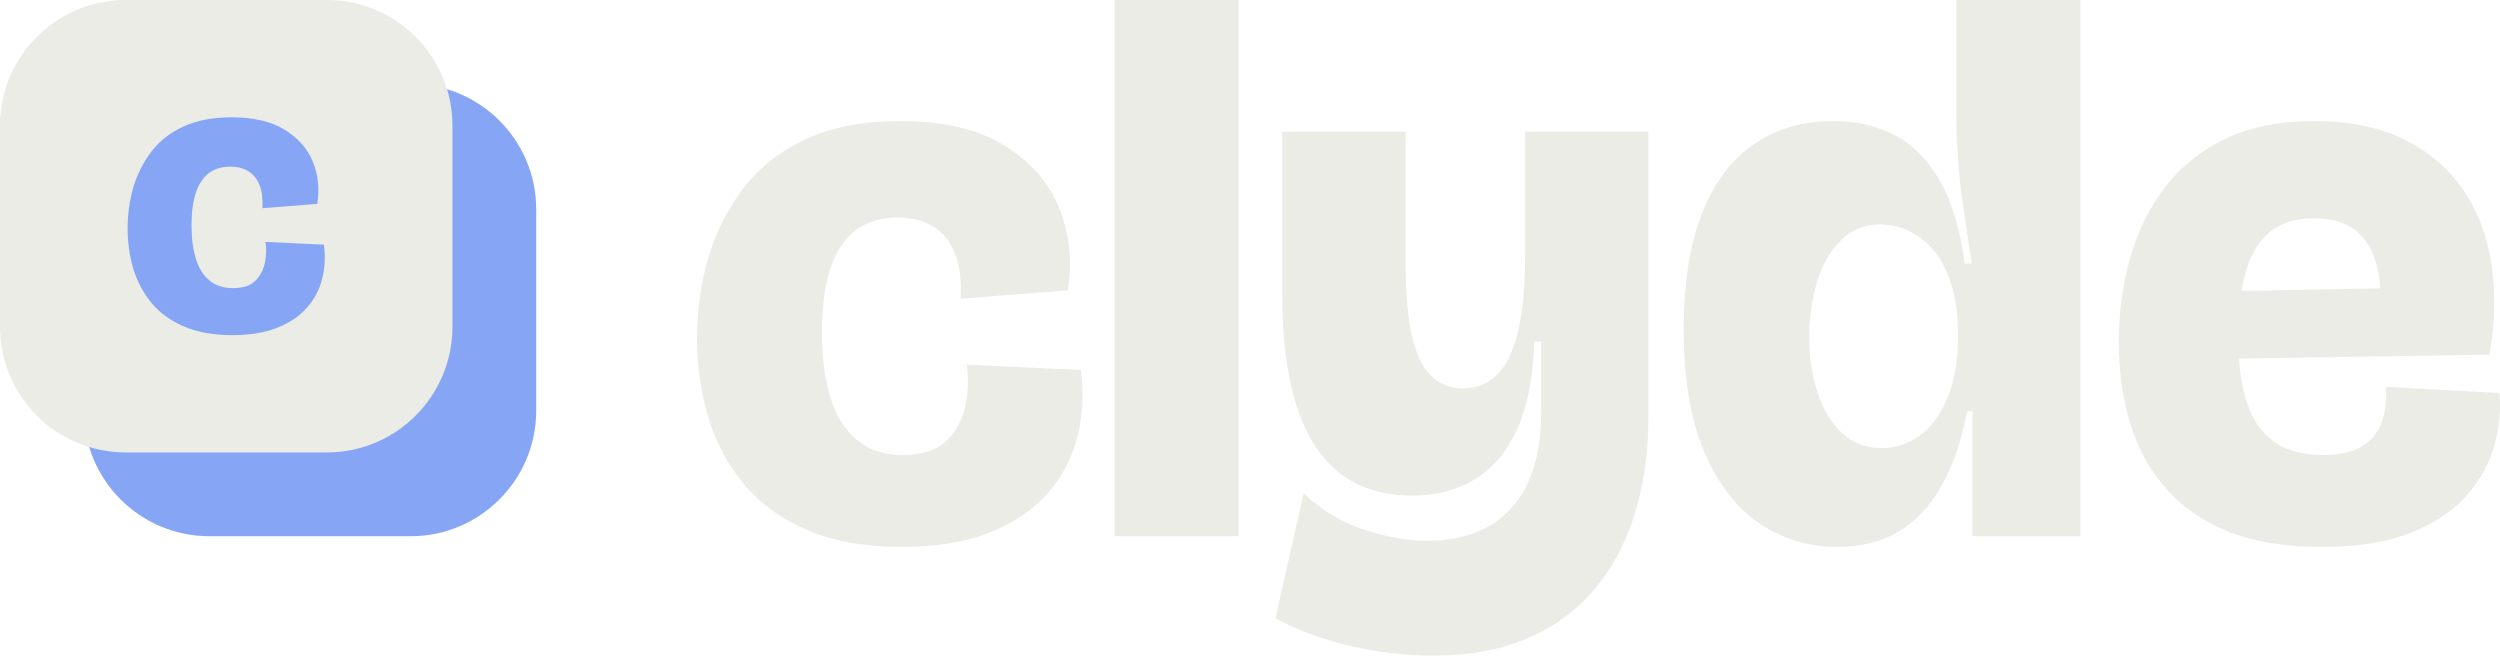
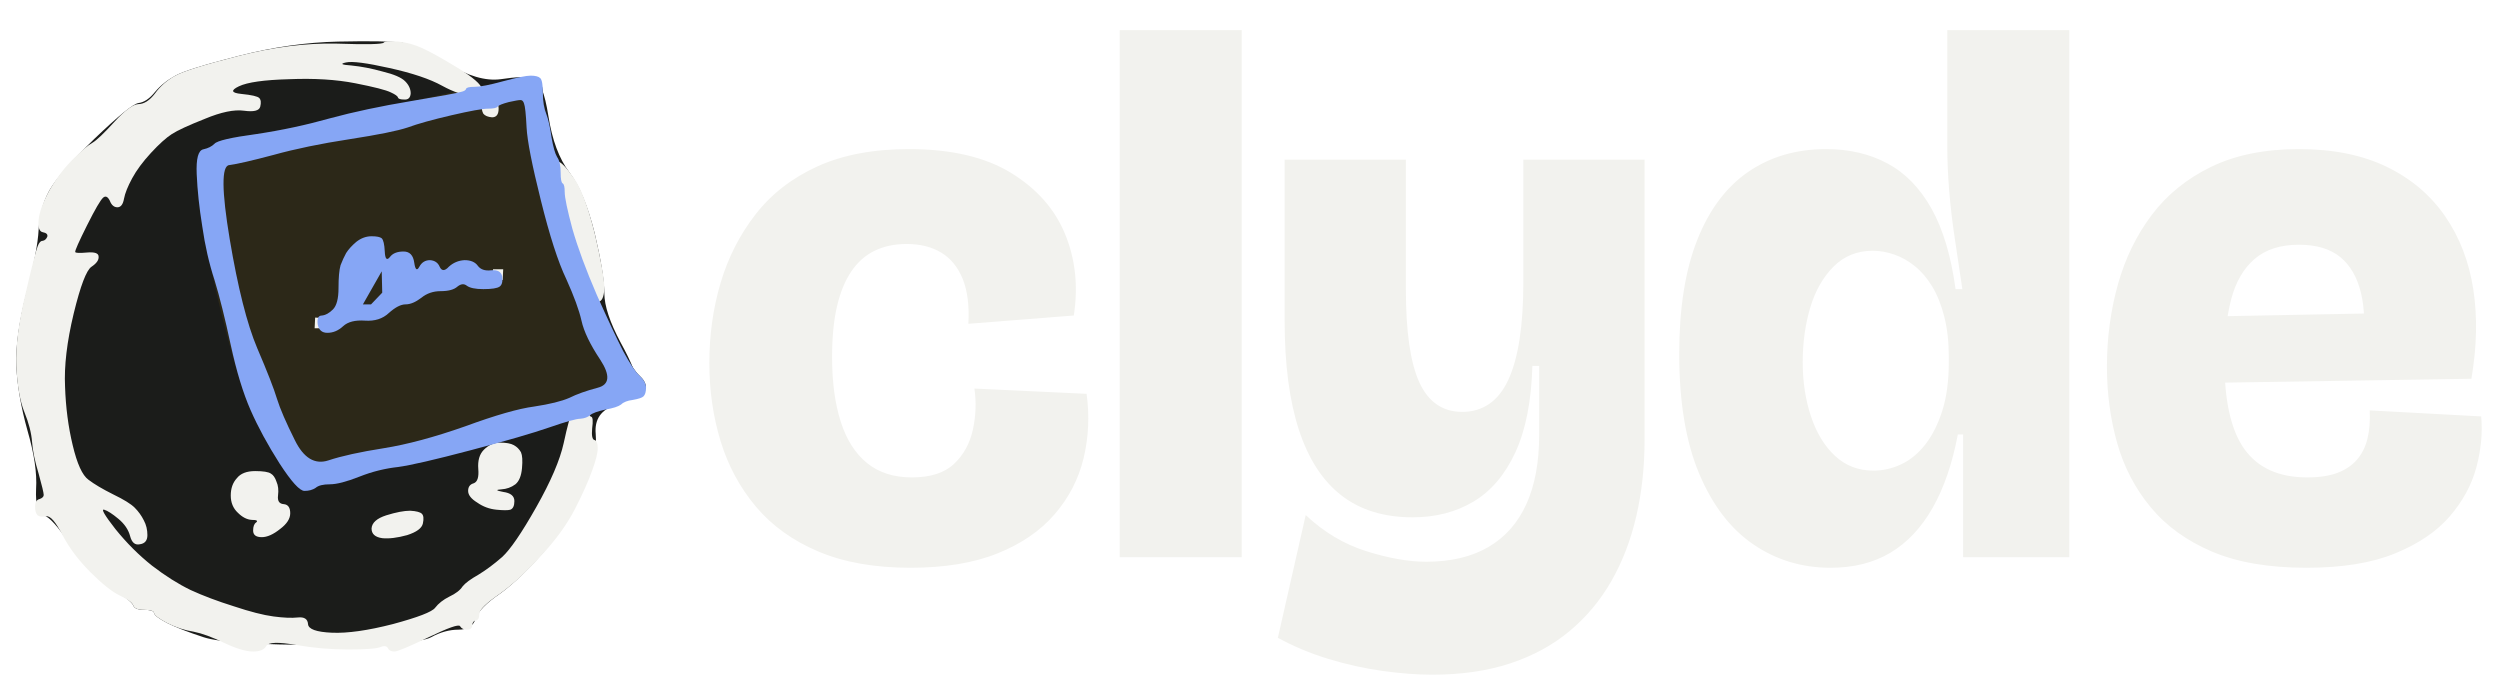
- <svg xmlns="http://www.w3.org/2000/svg" viewBox="0 -70.0 326.37 85.6">
-   <g transform="translate(0 -70.0) scale(1.0938)">
-     <path d="M25 10H49A15 15 0 0 1 64 25V49A15 15 0 0 1 49 64H25A15 15 0 0 1 10 49V25A15 15 0 0 1 25 10Z" fill="#86a6f5" />
-     <path d="M15 0H39A15 15 0 0 1 54 15V39A15 15 0 0 1 39 54H15A15 15 0 0 1 0 39V15A15 15 0 0 1 15 0ZM27.72 40Q24.4 40 22.01 38.99Q19.63 37.99 18.13 36.21Q16.64 34.44 15.93 32.14Q15.23 29.85 15.23 27.28Q15.23 24.66 15.93 22.3Q16.64 19.94 18.11 18.04Q19.58 16.15 21.94 15.08Q24.31 14 27.63 14Q31.55 14 33.96 15.47Q36.37 16.95 37.33 19.28Q38.29 21.62 37.87 24.33L31.32 24.85Q31.41 23.17 30.97 22.07Q30.52 20.97 29.64 20.43Q28.75 19.89 27.49 19.89Q26.36 19.89 25.5 20.31Q24.63 20.73 24.05 21.6Q23.46 22.46 23.16 23.77Q22.86 25.08 22.86 26.91Q22.86 29.24 23.39 30.93Q23.93 32.61 25.03 33.5Q26.13 34.39 27.81 34.39Q29.54 34.39 30.43 33.55Q31.32 32.71 31.6 31.42Q31.88 30.13 31.69 28.87L38.66 29.2Q38.94 31.26 38.47 33.2Q38.01 35.14 36.67 36.68Q35.34 38.22 33.12 39.11Q30.9 40 27.72 40Z" fill="#ecece6" fill-rule="evenodd" />
+ <svg xmlns="http://www.w3.org/2000/svg" viewBox="0 -74 332 92">
+   <g transform="translate(0 -73) scale(0.675)">
+     <path d="M66.5 6.7Q75.8 6.5 79 6.9Q82.1 7.4 88 11Q94 14.7 98.5 14.1Q103.1 13.4 104.9 13.9Q106.8 14.4 107.9 21.4Q109 28.4 112 32.4Q115 36.4 117 44.4Q118.9 52.5 118.9 56.2Q118.9 59.9 122.1 65.9Q125.4 71.9 125.4 74.3Q125.4 76.8 121.1 78.2Q116.8 79.6 117.2 83.9Q117.6 88.1 114.8 94.6Q112 101.1 107.2 106.8Q102.4 112.4 98.4 115.3Q94.3 118.1 93.6 120.2Q92.9 122.4 90.2 122.4Q87.5 122.4 84.8 123.9Q82 125.4 63.4 125.4Q44.7 125.4 40.1 123.9Q35.5 122.4 32.9 121.1Q30.4 119.8 30.3 119.1Q30.2 118.5 28.3 118.5Q26.5 118.5 26.2 117.6Q25.9 116.8 21.6 113.9Q17.3 111.1 13.8 105.7Q10.3 100.4 8.6 99.9Q6.9 99.4 7.1 94.7Q7.4 90.1 5.4 83.2Q3.5 76.4 3.2 70.5Q3 64.6 5.2 56.2Q7.4 47.8 7.6 43.7Q7.8 39.5 9.7 36Q11.7 32.5 18.6 25.8Q25.6 19.1 27.2 18.8Q28.9 18.6 30.5 16.6Q32.1 14.7 34.5 13.4Q36.8 12.1 47 9.5Q57.2 6.9 66.5 6.7Z" fill="#1b1c1a" fill-rule="evenodd" />
+     <path d="M80.4 18.6Q103.1 13.4 104.9 13.9Q106.8 14.4 106.8 16.8Q106.8 19.3 110.5 34.2Q114.2 49.1 117.4 56.5Q120.7 63.9 122.6 67.6Q124.6 71.3 125.8 72.4Q127.1 73.6 127.1 74.8Q127.1 76 115.1 80.2Q103.2 84.3 80.8 89.7Q58.5 95.1 55 89.7Q51.5 84.2 49.3 79.2Q47.1 74.2 43.9 61.5Q40.6 48.7 39.6 38.4Q38.5 28.2 40 27.9Q41.4 27.6 42.2 26.8Q43 25.9 50.4 24.9Q57.8 23.8 80.4 18.6Z" fill="#2c2818" fill-rule="evenodd" />
+     <path d="M75.5 6.9Q75.8 6.5 78.3 6.7Q80.7 6.9 83.1 8Q85.5 9.1 90.1 11.9Q94.6 14.7 94.8 16Q95.1 17.3 92.8 17.3Q90.5 17.3 87 15.4Q83.4 13.4 76.6 11.9Q69.9 10.4 68.1 10.8Q66.2 11.2 69.1 11.4Q72.1 11.7 75.3 12.6Q78.6 13.4 79.7 14.5Q80.8 15.6 80.8 16.9Q80.7 18.2 79.5 18.1Q78.4 18.1 78.3 17.7Q78.2 17.3 76.9 16.7Q75.5 16 69.9 14.9Q64.3 13.8 56.9 14.1Q49.5 14.3 47 15.5Q44.5 16.7 47.5 17Q50.5 17.3 51 17.8Q51.5 18.3 51.2 19.5Q50.9 20.7 48 20.3Q45.1 19.9 40.3 21.9Q35.5 23.8 33.8 24.9Q32.1 26 29.7 28.6Q27.3 31.2 26 33.6Q24.7 36 24.4 37.6Q24.1 39.3 23.1 39.3Q22.1 39.3 21.6 38Q21 36.8 20.3 37.4Q19.5 38.1 17.1 42.9Q14.7 47.7 14.8 48.1Q14.9 48.4 17.1 48.2Q19.4 48 19.4 49Q19.5 50 18 51Q16.5 52 14.5 60.2Q12.5 68.5 12.8 74.6Q13 80.7 14.3 86.1Q15.6 91.6 17.4 92.9Q19.1 94.2 22.3 95.8Q25.4 97.3 26.5 98.4Q27.6 99.5 28.3 100.9Q29 102.2 29 103.8Q29 105.4 27.5 105.6Q26.1 105.9 25.6 104Q25.1 102.1 23.3 100.6Q21.5 99.1 20.5 98.8Q19.5 98.5 22.7 102.6Q26 106.7 29.9 109.8Q33.8 112.8 37.5 114.6Q41.2 116.3 46 117.8Q50.8 119.4 53.8 119.8Q56.8 120.2 58.6 120Q60.5 119.8 60.6 121.3Q60.7 122.8 65.3 123Q69.9 123.2 77.3 121.3Q84.7 119.3 85.6 118.1Q86.6 116.8 88.4 115.9Q90.3 115 91 113.9Q91.8 112.9 94.1 111.6Q96.4 110.2 98.8 108.1Q101.2 105.9 105.5 98.3Q109.8 90.7 110.9 85.7Q112 80.6 112.5 79.9Q112.9 79.2 114.4 79Q115.9 78.8 115.9 79.6Q115.9 80.4 116.3 80.5Q116.8 80.6 116.5 82.8Q116.3 85 117 85.1Q117.6 85.3 117.6 86.7Q117.6 88.1 116.5 91.1Q115.4 94.2 113.1 98.7Q110.7 103.3 106.5 107.8Q102.4 112.4 98.4 115.3Q94.3 118.1 94.3 119.3Q94.3 120.5 93.6 120.6Q93 120.7 92.9 121.5Q92.9 122.4 91.9 122.4Q90.9 122.4 90.5 121.7Q90.1 121.1 84.3 123.9Q78.5 126.7 77.6 126.7Q76.6 126.7 76.3 126Q75.9 125.4 74.9 125.8Q73.8 126.3 68.5 126.3Q63.3 126.3 58.2 125.4Q53 124.5 52.4 125.6Q51.8 126.7 49.8 126.7Q47.7 126.7 44.1 125Q40.6 123.3 38.1 122.8Q35.5 122.4 32.9 121.1Q30.4 119.8 30.3 119.1Q30.2 118.5 28.3 118.5Q26.5 118.5 26.2 117.6Q25.9 116.8 23.6 115.7Q21.3 114.6 17.8 111.1Q14.3 107.6 12.3 103.8Q10.3 99.9 9.1 100.1Q7.9 100.3 7.4 99.9Q6.9 99.4 6.9 98.2Q6.9 96.9 7.8 96.7Q8.6 96.4 8.6 95.9Q8.6 95.3 7.6 91.7Q6.5 88.1 6.3 85.4Q6.1 82.8 4.8 79.6Q3.5 76.4 3.2 70.5Q3 64.6 5 56.4Q6.9 48.2 7.4 47Q7.8 45.9 8.4 45.9Q9 45.8 9.3 45.1Q9.5 44.4 8.4 44.2Q7.4 44 7.6 41.8Q7.8 39.5 9.7 36Q11.7 32.5 14.3 29.9Q16.9 27.3 18.2 26.6Q19.4 25.9 22.5 22.5Q25.6 19.1 27.2 19Q28.9 19 30.5 16.9Q32.1 14.7 34.5 13.4Q36.8 12.1 47 9.5Q57.2 6.9 66.2 7.1Q75.1 7.4 75.5 6.9ZM94.8 19.2Q94.9 18.2 96.5 18.2Q98.1 18.2 98.1 19.9Q98.1 21.6 96.8 21.6Q95.6 21.5 95.1 20.9Q94.7 20.2 94.8 19.2ZM108.4 31.5Q108.7 30.3 109.7 30.3Q110.6 30.3 112.8 33.4Q115 36.4 117 44.4Q118.9 52.5 118.9 55.2Q118.8 57.9 117.6 57.9Q116.4 57.9 115.9 57.2Q115.5 56.6 114.4 50.9Q113.3 45.1 111.4 41.5Q109.4 37.9 109.4 36.1Q109.4 34.3 108.8 33.5Q108.1 32.7 108.4 31.5ZM97 51.5L99 51.5L98.9 53.6L96.9 53.5ZM62 61L64 61.1L63.9 63.1L61.9 63.1ZM95.2 87Q96.6 85.6 98.4 85.6Q100.2 85.6 101.1 86.1Q102 86.6 102.5 87.5Q102.9 88.4 102.7 90.6Q102.5 92.9 101.4 93.8Q100.2 94.7 98.6 94.8Q96.9 94.9 99 95.3Q101.2 95.6 101.2 97.1Q101.2 98.5 100.4 98.8Q99.7 99 97.7 98.8Q95.6 98.6 93.9 97.4Q92.1 96.3 92.1 95.1Q92.1 93.9 93.2 93.6Q94.3 93.2 94.1 90.8Q93.9 88.3 95.2 87ZM46.6 92.6Q47.7 91.2 50.2 91.2Q52.6 91.2 53.3 91.7Q54 92.1 54.4 93.3Q54.9 94.4 54.7 96Q54.5 97.6 55.8 97.7Q57.1 97.8 57.1 99.5Q57.1 101.1 55.1 102.6Q53.1 104.2 51.5 104.2Q49.8 104.2 49.8 102.9Q49.8 101.7 50.4 101.3Q51 100.8 49.5 100.8Q48.1 100.7 46.8 99.4Q45.4 98.1 45.4 96Q45.4 93.9 46.6 92.6ZM76 99.9Q78.9 99 80.7 99Q82.5 99.1 83 99.6Q83.5 100.1 83.2 101.5Q82.9 102.9 80.1 103.8Q77.2 104.6 75.2 104.4Q73.1 104.1 73.1 102.5Q73.2 100.8 76 99.9Z" fill="#f2f2ee" fill-rule="evenodd" />
+     <path d="M99 14.5Q103.1 13.4 104.4 13.4Q105.8 13.4 106.3 13.9Q106.8 14.4 106.8 16.8Q106.8 19.3 107.5 21Q108.1 22.6 108.5 25.5Q109 28.4 109.6 29.4Q110.3 30.4 110.3 32.4Q110.3 34.4 110.7 34.6Q111.1 34.8 111.1 36.3Q111.1 37.9 112.6 43.5Q114.2 49.1 117.4 56.5Q120.7 63.9 122.6 67.6Q124.6 71.3 125.8 72.4Q127.1 73.6 127.1 74.8Q127.1 76 126.6 76.5Q126.2 76.9 124.5 77.2Q122.9 77.4 122.2 78.1Q121.4 78.7 119.1 79.1Q116.8 79.6 116.1 80.2Q115.4 80.8 114.2 80.9Q113 80.9 108.1 82.6Q103.2 84.3 92.6 87.1Q82 89.9 78.3 90.4Q74.5 90.8 70.7 92.3Q66.9 93.8 64.9 93.8Q62.9 93.8 62.1 94.5Q61.2 95.1 59.9 95.1Q58.5 95.1 55 89.7Q51.5 84.2 49.3 79.2Q47.1 74.2 45.4 66.4Q43.7 58.5 42.2 53.6Q40.6 48.7 39.8 43.1Q38.9 37.5 38.7 32.8Q38.5 28.2 40 27.9Q41.4 27.6 42.2 26.8Q43 25.9 50.4 24.9Q57.8 23.8 64.9 21.8Q71.9 19.9 80.9 18.4Q89.8 16.9 90.7 16.6Q91.6 16.4 91.7 16Q91.8 15.6 93.4 15.6Q95 15.6 99 14.5ZM102.4 18.2Q101.9 18.2 100.1 18.6Q98.2 19.1 97.9 19.5Q97.6 19.9 96 19.9Q94.4 19.9 88.8 21.2Q83.2 22.5 80.2 23.6Q77.2 24.6 68.8 25.9Q60.3 27.2 53.8 29Q47.4 30.7 45.1 31Q42.8 31.2 45.2 45.6Q47.6 59.9 50.6 67Q53.6 74 54.5 77Q55.4 79.9 58 85.1Q60.6 90.4 64.6 89.1Q68.5 87.8 75.5 86.7Q82.4 85.6 91.5 82.4Q100.5 79.1 105.1 78.5Q109.7 77.8 112 76.8Q114.2 75.7 117.6 74.8Q121.1 73.9 118.1 69.3Q115.1 64.8 114.4 61.6Q113.7 58.5 111.4 53.4Q109 48.4 106.4 37.9Q103.8 27.5 103.6 23.6Q103.4 19.6 103.1 18.9Q102.9 18.2 102.4 18.2ZM70.1 46.1Q71.5 45 73.1 45Q74.6 45 75.1 45.4Q75.6 45.9 75.7 48Q75.8 50.2 76.7 49.1Q77.5 48 79.4 48Q81.2 48 81.5 50.2Q81.8 52.3 82.5 51Q83.2 49.7 84.6 49.7Q86 49.8 86.5 51Q87.1 52.3 88.3 51Q89.6 49.8 91.4 49.7Q93.2 49.7 94 50.8Q94.8 51.9 96.6 51.7Q98.5 51.5 98.8 52.9Q99 54.4 98.3 54.9Q97.6 55.4 95.1 55.4Q92.7 55.4 91.8 54.7Q91 54.1 90 54.9Q89 55.8 86.7 55.8Q84.5 55.8 82.9 57.1Q81.2 58.4 79.8 58.4Q78.4 58.4 76.5 60.1Q74.7 61.8 71.8 61.6Q68.9 61.4 67.5 62.7Q66.1 64 64.4 64Q62.8 64 62.5 62.3Q62.3 60.6 63.3 60.6Q64.4 60.5 65.5 59.4Q66.6 58.3 66.6 55.2Q66.6 52.1 67 50.7Q67.5 49.4 68.1 48.3Q68.8 47.2 70.1 46.1ZM75.1 51.9L71.4 58.4L73 58.4L75.2 56.1Z" fill="#86a6f5" fill-rule="evenodd" />
  </g>
-   <g transform="translate(88.80 0)">
-     <path d="M28.9 1.4Q21.8 1.4 16.7 -0.75Q11.6 -2.9 8.4 -6.7Q5.2 -10.5 3.7 -15.4Q2.2 -20.3 2.2 -25.8Q2.2 -31.4 3.7 -36.45Q5.2 -41.5 8.35 -45.55Q11.5 -49.6 16.55 -51.9Q21.6 -54.2 28.7 -54.2Q37.1 -54.2 42.25 -51.05Q47.4 -47.9 49.45 -42.9Q51.5 -37.9 50.6 -32.1L36.6 -31Q36.8 -34.6 35.85 -36.95Q34.9 -39.3 33 -40.45Q31.1 -41.6 28.4 -41.6Q26 -41.6 24.15 -40.7Q22.3 -39.8 21.05 -37.95Q19.8 -36.1 19.15 -33.3Q18.5 -30.5 18.5 -26.6Q18.5 -21.6 19.65 -18Q20.8 -14.4 23.15 -12.5Q25.5 -10.6 29.1 -10.6Q32.8 -10.6 34.7 -12.4Q36.6 -14.2 37.2 -16.95Q37.8 -19.7 37.4 -22.4L52.3 -21.7Q52.9 -17.3 51.9 -13.15Q50.9 -9 48.05 -5.7Q45.2 -2.4 40.45 -0.5Q35.7 1.4 28.9 1.4ZM56.7 0V-70H72.9V0ZM98.2 15.6Q95.2 15.6 91.6 15.1Q88 14.6 84.4 13.5Q80.8 12.4 77.7 10.7L81.4 -5.6Q85 -2.2 89.45 -0.8Q93.9 0.6 97.4 0.6Q102.3 0.6 105.65 -1.35Q109 -3.3 110.7 -7.05Q112.4 -10.8 112.4 -16.2V-25.4H111.5Q111.3 -18.4 109.25 -13.95Q107.2 -9.5 103.7 -7.4Q100.2 -5.3 95.6 -5.3Q89.9 -5.3 86.15 -8.2Q82.4 -11.1 80.5 -16.9Q78.6 -22.7 78.6 -31.4V-52.8H94.7V-35.6Q94.7 -27.1 96.5 -23.2Q98.3 -19.3 102.2 -19.3Q104.2 -19.3 105.75 -20.35Q107.3 -21.4 108.3 -23.55Q109.3 -25.7 109.8 -28.95Q110.3 -32.2 110.3 -36.5V-52.8H126.4V-15.6Q126.4 -10.2 125.3 -5.45Q124.2 -0.7 122 3.15Q119.8 7 116.45 9.8Q113.1 12.6 108.55 14.1Q104 15.6 98.2 15.6ZM151.1 1.4Q145.4 1.4 140.85 -1.7Q136.3 -4.8 133.65 -11.1Q131 -17.4 131 -27Q131 -36.1 133.4 -42.15Q135.8 -48.2 140.2 -51.2Q144.6 -54.2 150.5 -54.2Q155.1 -54.2 158.65 -52.3Q162.2 -50.4 164.5 -46.3Q166.8 -42.2 167.7 -35.6H168.6Q168.1 -39 167.6 -42.3Q167.1 -45.6 166.85 -48.7Q166.6 -51.8 166.6 -54.5V-70H182.8V-18.6V0H168.7V-16.3H168Q166.9 -10.5 164.65 -6.55Q162.4 -2.6 159.05 -0.6Q155.7 1.4 151.1 1.4ZM156.8 -11.5Q158.7 -11.5 160.5 -12.35Q162.3 -13.2 163.7 -15Q165.1 -16.8 165.95 -19.5Q166.8 -22.2 166.8 -25.9V-26.6Q166.8 -29.6 166.2 -31.95Q165.6 -34.3 164.6 -35.95Q163.6 -37.6 162.3 -38.65Q161 -39.7 159.55 -40.2Q158.1 -40.7 156.7 -40.7Q153.6 -40.7 151.5 -38.6Q149.4 -36.5 148.4 -33.15Q147.4 -29.8 147.4 -25.9Q147.4 -22 148.5 -18.7Q149.6 -15.4 151.7 -13.45Q153.8 -11.5 156.8 -11.5ZM214.3 1.4Q206.8 1.4 201.75 -0.75Q196.7 -2.9 193.6 -6.65Q190.5 -10.4 189.15 -15.2Q187.8 -20 187.8 -25.3Q187.8 -31 189.25 -36.2Q190.7 -41.4 193.75 -45.45Q196.8 -49.5 201.65 -51.85Q206.5 -54.2 213.3 -54.2Q220.1 -54.2 224.95 -51.85Q229.8 -49.5 232.7 -45.3Q235.6 -41.1 236.45 -35.6Q237.3 -30.1 236.2 -23.7L197.9 -23.1V-31.9L223.8 -32.4L221.7 -27.3Q222.3 -31.9 221.55 -35.05Q220.8 -38.2 218.8 -39.85Q216.8 -41.5 213.3 -41.5Q209.6 -41.5 207.4 -39.6Q205.2 -37.7 204.3 -34.25Q203.4 -30.8 203.4 -26.1Q203.4 -18 206.1 -14.3Q208.8 -10.6 214.4 -10.6Q216.8 -10.6 218.4 -11.2Q220 -11.8 221 -12.95Q222 -14.1 222.4 -15.75Q222.8 -17.4 222.7 -19.5L237.5 -18.7Q237.8 -15.4 236.85 -11.9Q235.9 -8.4 233.3 -5.4Q230.7 -2.4 226.05 -0.5Q221.4 1.4 214.3 1.4Z" fill="#ecece6" />
+   <g transform="translate(92 0)">
+     <path d="M28.9 1.4Q21.8 1.4 16.7 -0.75Q11.6 -2.9 8.4 -6.7Q5.2 -10.5 3.7 -15.4Q2.2 -20.3 2.2 -25.8Q2.2 -31.4 3.7 -36.45Q5.2 -41.5 8.35 -45.55Q11.5 -49.6 16.55 -51.9Q21.6 -54.2 28.7 -54.2Q37.1 -54.2 42.25 -51.05Q47.4 -47.9 49.45 -42.9Q51.5 -37.9 50.6 -32.1L36.6 -31Q36.8 -34.6 35.85 -36.95Q34.9 -39.3 33 -40.45Q31.1 -41.6 28.4 -41.6Q26 -41.6 24.15 -40.7Q22.3 -39.8 21.05 -37.95Q19.8 -36.1 19.15 -33.3Q18.5 -30.5 18.5 -26.6Q18.5 -21.6 19.65 -18Q20.8 -14.4 23.15 -12.5Q25.5 -10.6 29.1 -10.6Q32.8 -10.6 34.7 -12.4Q36.6 -14.2 37.2 -16.95Q37.8 -19.7 37.4 -22.4L52.3 -21.7Q52.9 -17.3 51.9 -13.15Q50.9 -9 48.05 -5.7Q45.2 -2.4 40.45 -0.5Q35.7 1.4 28.9 1.4ZM56.7 0V-70H72.9V0ZM98.2 15.6Q95.2 15.6 91.6 15.1Q88 14.6 84.4 13.5Q80.8 12.4 77.7 10.7L81.4 -5.6Q85 -2.2 89.45 -0.8Q93.9 0.6 97.4 0.6Q102.3 0.6 105.65 -1.35Q109 -3.3 110.7 -7.05Q112.4 -10.8 112.4 -16.2V-25.4H111.5Q111.3 -18.4 109.25 -13.95Q107.2 -9.5 103.7 -7.4Q100.2 -5.3 95.6 -5.3Q89.9 -5.3 86.15 -8.2Q82.4 -11.1 80.5 -16.9Q78.6 -22.7 78.6 -31.4V-52.8H94.7V-35.6Q94.7 -27.1 96.5 -23.2Q98.3 -19.3 102.2 -19.3Q104.2 -19.3 105.75 -20.35Q107.3 -21.4 108.3 -23.55Q109.3 -25.7 109.8 -28.95Q110.3 -32.2 110.3 -36.5V-52.8H126.4V-15.6Q126.4 -10.2 125.3 -5.45Q124.2 -0.7 122 3.15Q119.8 7 116.45 9.8Q113.1 12.6 108.55 14.1Q104 15.6 98.2 15.6ZM151.1 1.4Q145.4 1.4 140.85 -1.7Q136.3 -4.8 133.65 -11.1Q131 -17.4 131 -27Q131 -36.1 133.4 -42.15Q135.8 -48.2 140.2 -51.2Q144.6 -54.2 150.5 -54.2Q155.1 -54.2 158.65 -52.3Q162.2 -50.4 164.5 -46.3Q166.8 -42.2 167.7 -35.6H168.6Q168.1 -39 167.6 -42.3Q167.1 -45.6 166.85 -48.7Q166.6 -51.8 166.6 -54.5V-70H182.8V-18.6V0H168.7V-16.3H168Q166.9 -10.5 164.65 -6.55Q162.4 -2.6 159.05 -0.6Q155.7 1.4 151.1 1.4ZM156.8 -11.5Q158.7 -11.5 160.5 -12.35Q162.3 -13.2 163.7 -15Q165.1 -16.8 165.95 -19.5Q166.8 -22.2 166.8 -25.9V-26.6Q166.8 -29.6 166.2 -31.95Q165.6 -34.3 164.6 -35.95Q163.6 -37.6 162.3 -38.65Q161 -39.7 159.55 -40.2Q158.1 -40.7 156.7 -40.7Q153.6 -40.7 151.5 -38.6Q149.4 -36.5 148.4 -33.15Q147.4 -29.8 147.4 -25.9Q147.4 -22 148.5 -18.7Q149.6 -15.4 151.7 -13.45Q153.8 -11.5 156.8 -11.5ZM214.3 1.4Q206.8 1.4 201.75 -0.75Q196.7 -2.9 193.6 -6.65Q190.5 -10.4 189.15 -15.2Q187.8 -20 187.8 -25.3Q187.8 -31 189.25 -36.2Q190.7 -41.4 193.75 -45.45Q196.8 -49.5 201.65 -51.85Q206.5 -54.2 213.3 -54.2Q220.1 -54.2 224.95 -51.85Q229.8 -49.5 232.7 -45.3Q235.6 -41.1 236.45 -35.6Q237.3 -30.1 236.2 -23.7L197.9 -23.1V-31.9L223.8 -32.4L221.7 -27.3Q222.3 -31.9 221.55 -35.05Q220.8 -38.2 218.8 -39.85Q216.8 -41.5 213.3 -41.5Q209.6 -41.5 207.4 -39.6Q205.2 -37.7 204.3 -34.25Q203.4 -30.8 203.4 -26.1Q203.4 -18 206.1 -14.3Q208.8 -10.6 214.4 -10.6Q216.8 -10.6 218.4 -11.2Q220 -11.8 221 -12.95Q222 -14.1 222.4 -15.75Q222.8 -17.4 222.7 -19.5L237.5 -18.7Q237.8 -15.4 236.85 -11.9Q235.9 -8.4 233.3 -5.4Q230.7 -2.4 226.05 -0.5Q221.4 1.4 214.3 1.4Z" fill="#f2f2ee" />
  </g>
</svg>
